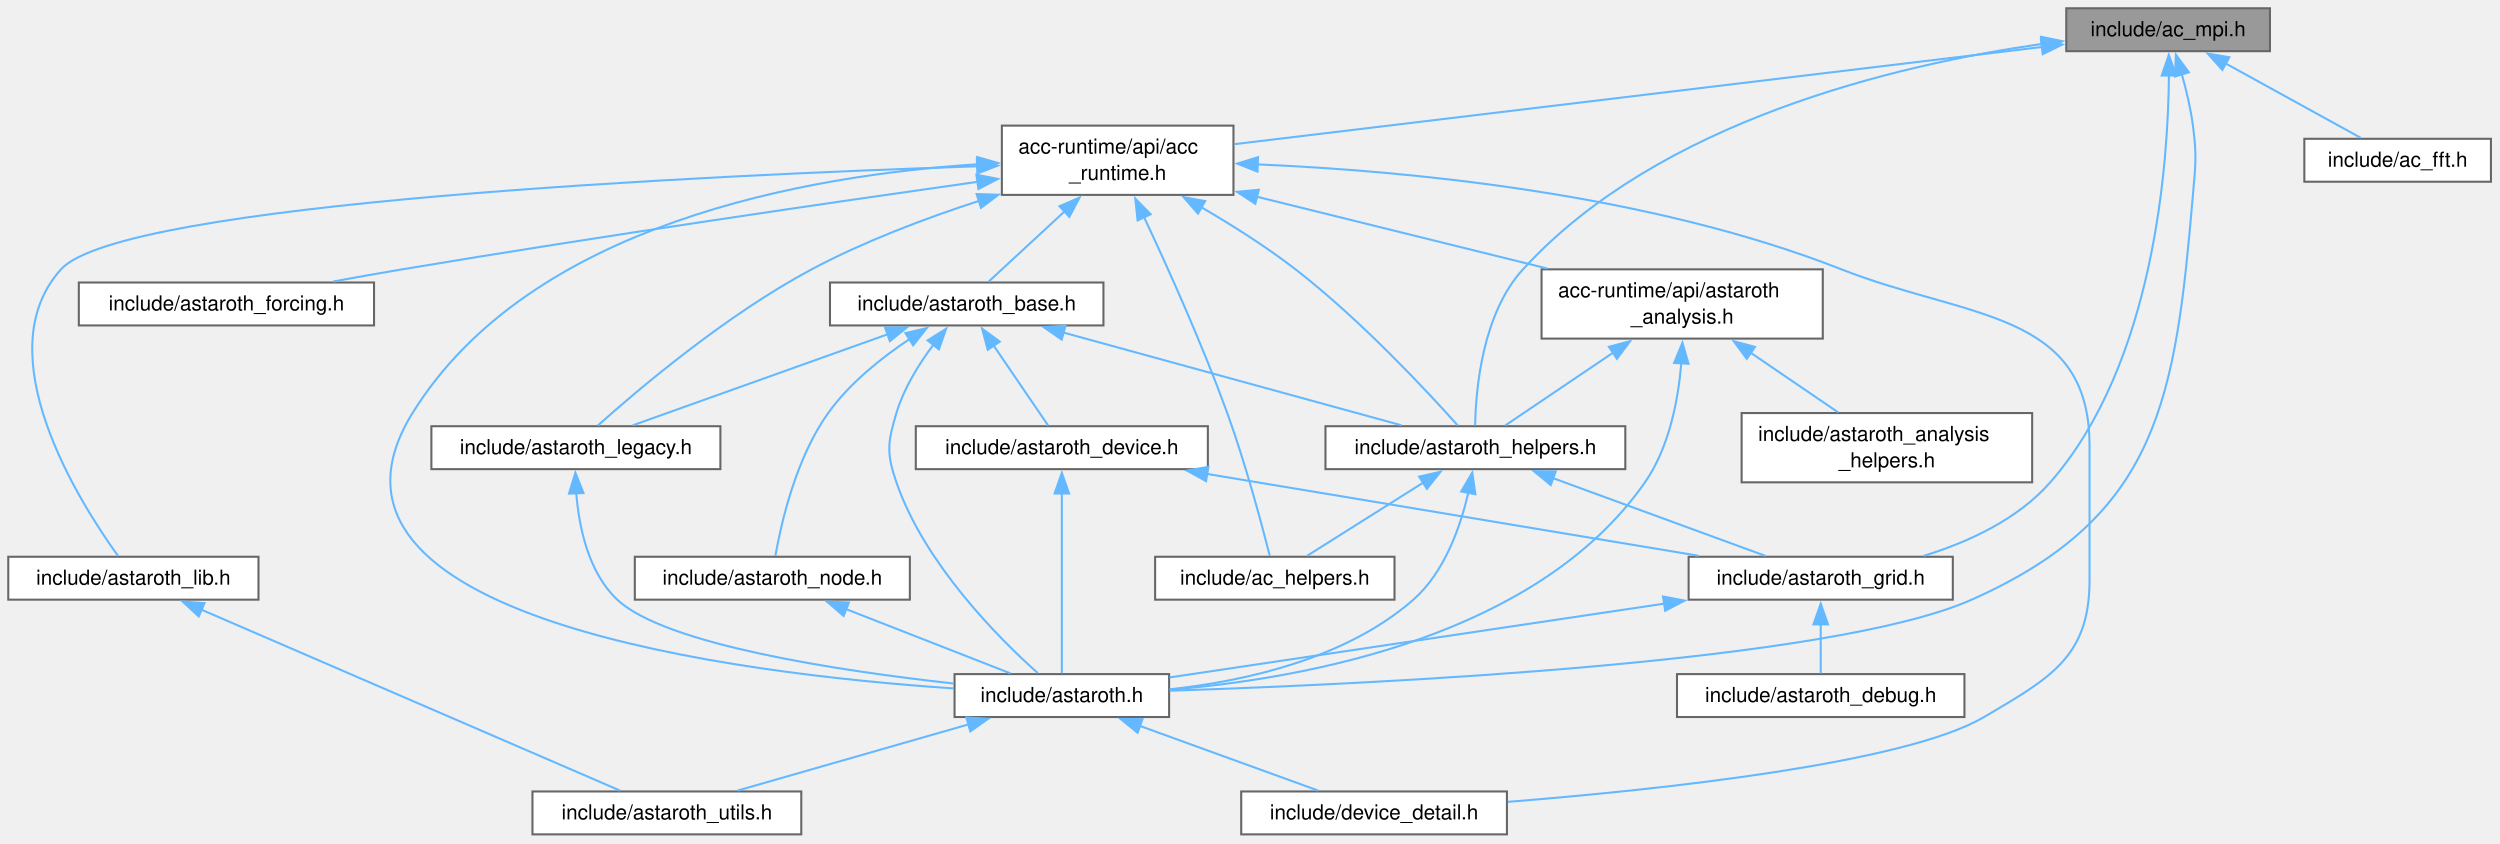
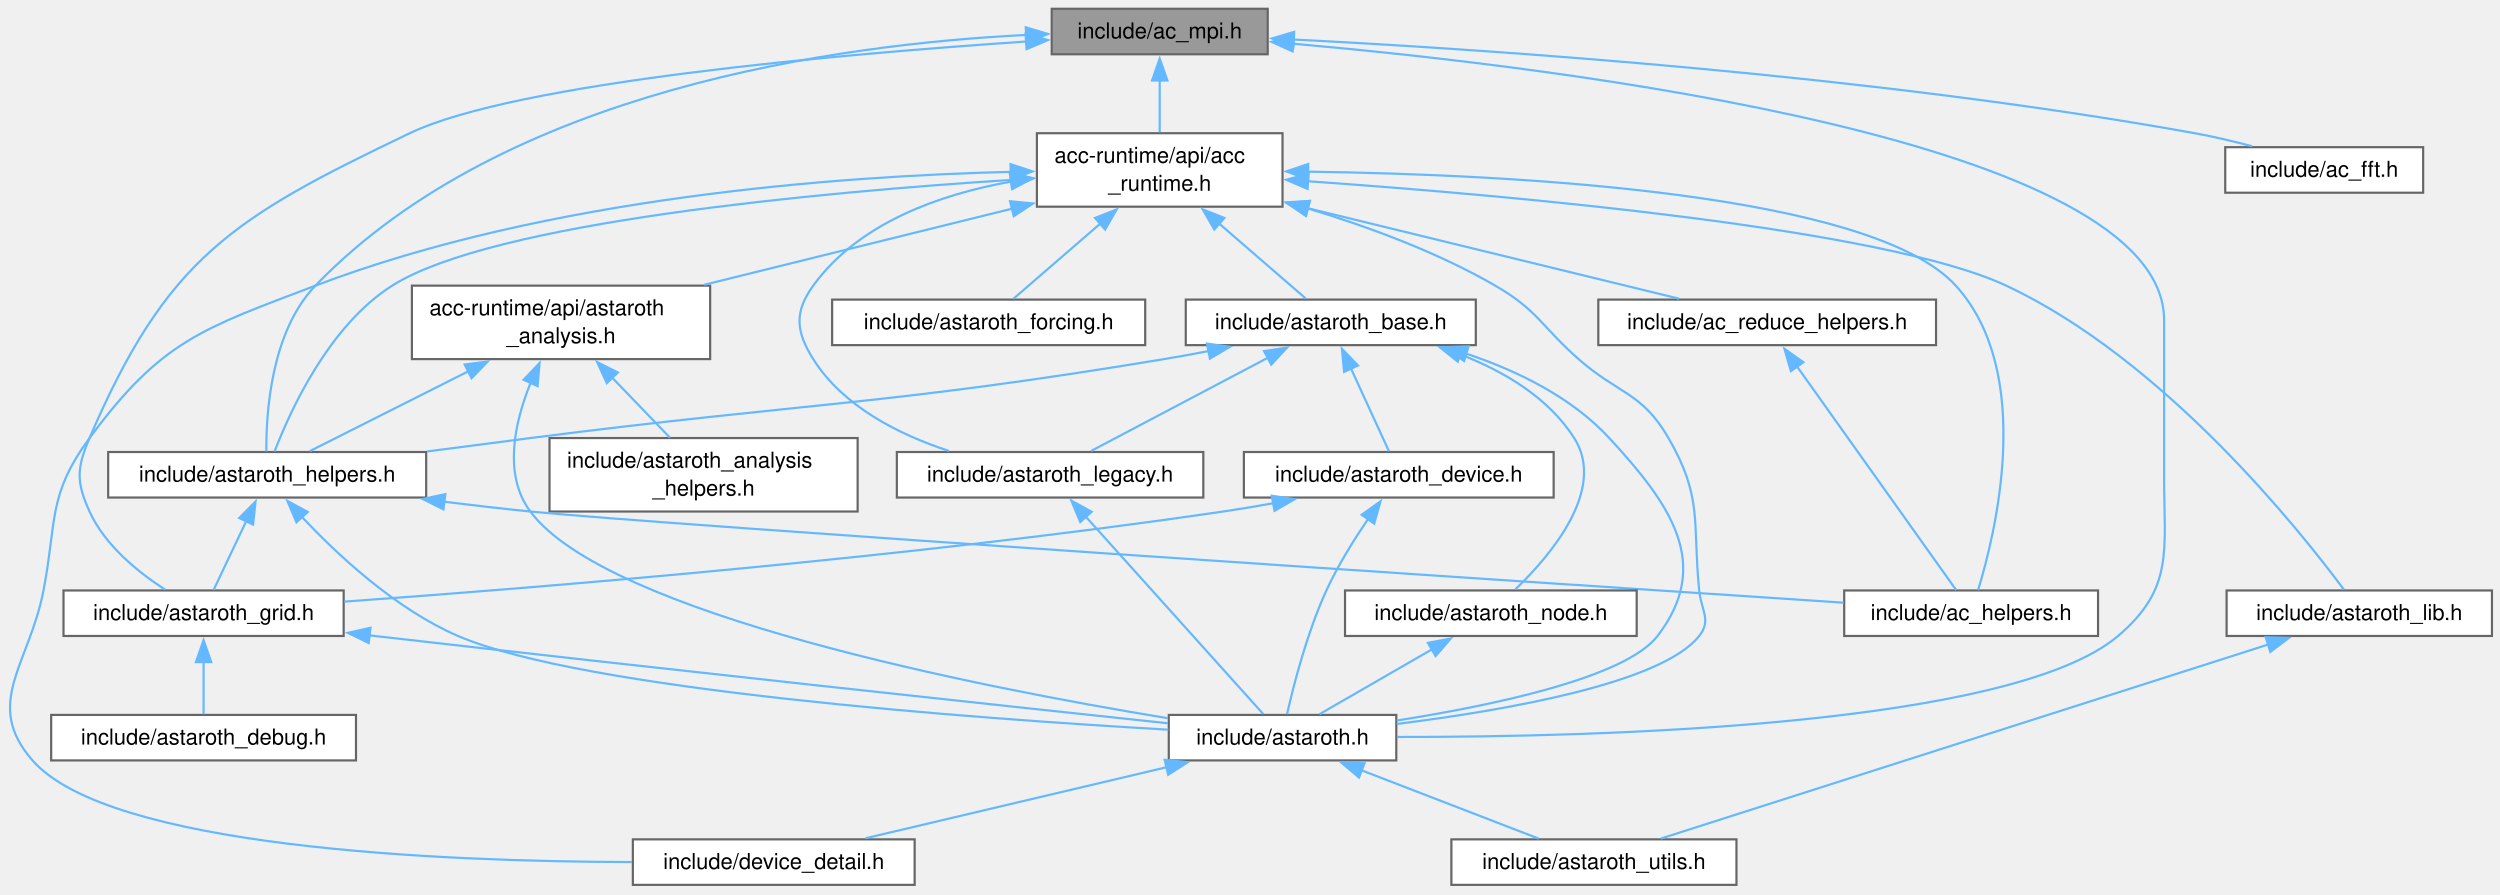
- <svg xmlns="http://www.w3.org/2000/svg" xmlns:xlink="http://www.w3.org/1999/xlink" width="1209pt" height="408pt" viewBox="0.00 0.00 1209.00 408.00">
+ <svg xmlns="http://www.w3.org/2000/svg" xmlns:xlink="http://www.w3.org/1999/xlink" width="1140pt" height="408pt" viewBox="0.00 0.00 1140.00 408.00">
  <g id="graph0" class="graph" transform="scale(1 1) rotate(0) translate(4 403.5)">
    <g id="Node000001" class="node">
      <g id="a_Node000001">
        <a xlink:title=" ">
-           <polygon fill="#999999" stroke="#666666" points="1093.75,-399.5 995.25,-399.5 995.25,-378.75 1093.75,-378.75 1093.75,-399.5" />
-           <text xml:space="preserve" text-anchor="middle" x="1044.5" y="-386" font-family="Helvetica,sans-Serif" font-size="10.00">include/ac_mpi.h</text>
+           <polygon fill="#999999" stroke="#666666" points="574.08,-399.5 475.58,-399.5 475.58,-378.75 574.08,-378.75 574.08,-399.5" />
+           <text xml:space="preserve" text-anchor="middle" x="524.83" y="-386" font-family="Helvetica,sans-Serif" font-size="10.00">include/ac_mpi.h</text>
        </a>
      </g>
    </g>
    <g id="Node000002" class="node">
      <g id="a_Node000002">
        <a xlink:href="acc__runtime_8h.html" target="_top" xlink:title=" ">
-           <polygon fill="white" stroke="#666666" points="592.5,-342.75 480.5,-342.75 480.5,-309.25 592.5,-309.25 592.5,-342.75" />
-           <text xml:space="preserve" text-anchor="start" x="488.5" y="-329.25" font-family="Helvetica,sans-Serif" font-size="10.00">acc-runtime/api/acc</text>
-           <text xml:space="preserve" text-anchor="middle" x="536.5" y="-316.5" font-family="Helvetica,sans-Serif" font-size="10.00">_runtime.h</text>
+           <polygon fill="white" stroke="#666666" points="580.83,-342.75 468.83,-342.75 468.83,-309.25 580.83,-309.25 580.83,-342.75" />
+           <text xml:space="preserve" text-anchor="start" x="476.83" y="-329.25" font-family="Helvetica,sans-Serif" font-size="10.00">acc-runtime/api/acc</text>
+           <text xml:space="preserve" text-anchor="middle" x="524.83" y="-316.5" font-family="Helvetica,sans-Serif" font-size="10.00">_runtime.h</text>
        </a>
      </g>
    </g>
    <g id="edge1_Node000001_Node000002" class="edge">
      <g id="a_edge1_Node000001_Node000002">
        <a xlink:title=" ">
-           <path fill="none" stroke="#63b8ff" d="M983.54,-380.79C884.26,-368.84 689.11,-345.36 592.88,-333.78" />
-           <polygon fill="#63b8ff" stroke="#63b8ff" points="983.02,-384.25 993.36,-381.97 983.85,-377.3 983.02,-384.25" />
+           <path fill="none" stroke="#63b8ff" d="M524.83,-366.84C524.83,-359.1 524.83,-350.47 524.83,-343.23" />
+           <polygon fill="#63b8ff" stroke="#63b8ff" points="521.33,-366.79 524.83,-376.79 528.33,-366.79 521.33,-366.79" />
        </a>
      </g>
    </g>
    <g id="Node000004" class="node">
      <g id="a_Node000004">
        <a xlink:href="astaroth_8h.html" target="_top" xlink:title=" ">
-           <polygon fill="white" stroke="#666666" points="561.38,-77.5 457.62,-77.5 457.62,-56.75 561.38,-56.75 561.38,-77.5" />
-           <text xml:space="preserve" text-anchor="middle" x="509.5" y="-64" font-family="Helvetica,sans-Serif" font-size="10.00">include/astaroth.h</text>
-         </a>
-       </g>
-     </g>
-     <g id="edge32_Node000001_Node000004" class="edge">
-       <g id="a_edge32_Node000001_Node000004">
-         <a xlink:title=" ">
-           <path fill="none" stroke="#63b8ff" d="M1051.12,-367.65C1053.29,-359.93 1055.42,-351.02 1056.5,-342.75 1058.42,-327.99 1057.77,-324.08 1056.5,-309.25 1048.03,-210.46 1040.11,-153.75 949.5,-113.5 881.25,-83.18 662.72,-72.74 561.66,-69.47" />
-           <polygon fill="#63b8ff" stroke="#63b8ff" points="1047.81,-366.5 1048.25,-377.09 1054.51,-368.53 1047.81,-366.5" />
+           <polygon fill="white" stroke="#666666" points="632.71,-77.5 528.96,-77.5 528.96,-56.75 632.71,-56.75 632.71,-77.5" />
+           <text xml:space="preserve" text-anchor="middle" x="580.83" y="-64" font-family="Helvetica,sans-Serif" font-size="10.00">include/astaroth.h</text>
+         </a>
+       </g>
+     </g>
+     <g id="edge34_Node000001_Node000004" class="edge">
+       <g id="a_edge34_Node000001_Node000004">
+         <a xlink:title=" ">
+           <path fill="none" stroke="#63b8ff" d="M585.5,-383.58C710.01,-372.59 982.83,-339.18 982.83,-257.5 982.83,-257.5 982.83,-257.5 982.83,-186 982.83,-152.45 987.41,-135.21 961.83,-113.5 913.39,-72.39 725.61,-67.35 633.03,-67.45" />
+           <polygon fill="#63b8ff" stroke="#63b8ff" points="585.45,-380.07 575.79,-384.42 586.05,-387.05 585.45,-380.07" />
        </a>
      </g>
    </g>
    <g id="Node000008" class="node">
      <g id="a_Node000008">
        <a xlink:href="astaroth__helpers_8h.html" target="_top" xlink:title=" ">
-           <polygon fill="white" stroke="#666666" points="782,-197.38 637,-197.38 637,-176.62 782,-176.62 782,-197.38" />
-           <text xml:space="preserve" text-anchor="middle" x="709.5" y="-183.88" font-family="Helvetica,sans-Serif" font-size="10.00">include/astaroth_helpers.h</text>
-         </a>
-       </g>
-     </g>
-     <g id="edge34_Node000001_Node000008" class="edge">
-       <g id="a_edge34_Node000001_Node000008">
-         <a xlink:title=" ">
-           <path fill="none" stroke="#63b8ff" d="M983.51,-382.26C913.01,-372.19 798.27,-345.17 732.5,-273.25 712.84,-251.76 709.7,-215.21 709.38,-197.79" />
-           <polygon fill="#63b8ff" stroke="#63b8ff" points="982.98,-385.72 993.36,-383.58 983.91,-378.78 982.98,-385.72" />
+           <polygon fill="white" stroke="#666666" points="190.33,-197.38 45.33,-197.38 45.33,-176.62 190.33,-176.62 190.33,-197.38" />
+           <text xml:space="preserve" text-anchor="middle" x="117.83" y="-183.88" font-family="Helvetica,sans-Serif" font-size="10.00">include/astaroth_helpers.h</text>
+         </a>
+       </g>
+     </g>
+     <g id="edge36_Node000001_Node000008" class="edge">
+       <g id="a_edge36_Node000001_Node000008">
+         <a xlink:title=" ">
+           <path fill="none" stroke="#63b8ff" d="M463.89,-387.56C379.07,-383.36 226.14,-362.85 139.83,-273.25 119.58,-252.22 117.3,-215.12 117.45,-197.63" />
+           <polygon fill="#63b8ff" stroke="#63b8ff" points="463.74,-391.06 473.88,-387.99 464.04,-384.06 463.74,-391.06" />
        </a>
      </g>
    </g>
    <g id="Node000010" class="node">
      <g id="a_Node000010">
        <a xlink:href="astaroth__grid_8h.html" target="_top" xlink:title=" ">
-           <polygon fill="white" stroke="#666666" points="940.38,-134.25 812.62,-134.25 812.62,-113.5 940.38,-113.5 940.38,-134.25" />
-           <text xml:space="preserve" text-anchor="middle" x="876.5" y="-120.75" font-family="Helvetica,sans-Serif" font-size="10.00">include/astaroth_grid.h</text>
-         </a>
-       </g>
-     </g>
-     <g id="edge33_Node000001_Node000010" class="edge">
-       <g id="a_edge33_Node000001_Node000010">
-         <a xlink:title=" ">
-           <path fill="none" stroke="#63b8ff" d="M1044.89,-367.17C1044.56,-324.74 1037.93,-227.82 987.5,-170.25 971.79,-152.32 947.93,-141.35 926.35,-134.7" />
-           <polygon fill="#63b8ff" stroke="#63b8ff" points="1041.4,-366.95 1044.84,-376.97 1048.39,-366.99 1041.4,-366.95" />
-         </a>
-       </g>
-     </g>
-     <g id="Node000018" class="node">
-       <g id="a_Node000018">
+           <polygon fill="white" stroke="#666666" points="152.71,-134.25 24.96,-134.25 24.96,-113.5 152.71,-113.5 152.71,-134.25" />
+           <text xml:space="preserve" text-anchor="middle" x="88.83" y="-120.75" font-family="Helvetica,sans-Serif" font-size="10.00">include/astaroth_grid.h</text>
+         </a>
+       </g>
+     </g>
+     <g id="edge35_Node000001_Node000010" class="edge">
+       <g id="a_edge35_Node000001_Node000010">
+         <a xlink:title=" ">
+           <path fill="none" stroke="#63b8ff" d="M464.12,-384.58C379.56,-378.89 231.26,-365.93 182.83,-342.75 102.02,-304.07 72.13,-286.1 36.83,-203.75 30.97,-190.07 30.67,-183.8 36.83,-170.25 43.87,-154.76 59.1,-142.49 71.27,-134.64" />
+           <polygon fill="#63b8ff" stroke="#63b8ff" points="463.64,-388.06 473.85,-385.22 464.1,-381.08 463.64,-388.06" />
+         </a>
+       </g>
+     </g>
+     <g id="Node000019" class="node">
+       <g id="a_Node000019">
        <a xlink:href="ac__fft_8h.html" target="_top" xlink:title=" ">
-           <polygon fill="white" stroke="#666666" points="1200.62,-336.38 1110.38,-336.38 1110.38,-315.62 1200.62,-315.62 1200.62,-336.38" />
-           <text xml:space="preserve" text-anchor="middle" x="1155.5" y="-322.88" font-family="Helvetica,sans-Serif" font-size="10.00">include/ac_fft.h</text>
-         </a>
-       </g>
-     </g>
-     <g id="edge31_Node000001_Node000018" class="edge">
-       <g id="a_edge31_Node000001_Node000018">
-         <a xlink:title=" ">
-           <path fill="none" stroke="#63b8ff" d="M1072.35,-372.79C1092.84,-361.51 1120.09,-346.5 1137.71,-336.8" />
-           <polygon fill="#63b8ff" stroke="#63b8ff" points="1070.73,-369.68 1063.66,-377.57 1074.11,-375.82 1070.73,-369.68" />
+           <polygon fill="white" stroke="#666666" points="1100.96,-336.38 1010.71,-336.38 1010.71,-315.62 1100.96,-315.62 1100.96,-336.38" />
+           <text xml:space="preserve" text-anchor="middle" x="1055.83" y="-322.88" font-family="Helvetica,sans-Serif" font-size="10.00">include/ac_fft.h</text>
+         </a>
+       </g>
+     </g>
+     <g id="edge33_Node000001_Node000019" class="edge">
+       <g id="a_edge33_Node000001_Node000019">
+         <a xlink:title=" ">
+           <path fill="none" stroke="#63b8ff" d="M585.85,-385.48C676.23,-380.84 850.72,-369.09 996.83,-342.75 1005.39,-341.21 1014.52,-339.04 1022.97,-336.8" />
+           <polygon fill="#63b8ff" stroke="#63b8ff" points="585.79,-381.98 575.98,-385.97 586.14,-388.97 585.79,-381.98" />
        </a>
      </g>
    </g>
    <g id="Node000003" class="node">
      <g id="a_Node000003">
        <a xlink:href="astaroth__analysis_8h.html" target="_top" xlink:title=" ">
-           <polygon fill="white" stroke="#666666" points="877.5,-273.25 741.5,-273.25 741.5,-239.75 877.5,-239.75 877.5,-273.25" />
-           <text xml:space="preserve" text-anchor="start" x="749.5" y="-259.75" font-family="Helvetica,sans-Serif" font-size="10.00">acc-runtime/api/astaroth</text>
-           <text xml:space="preserve" text-anchor="middle" x="809.5" y="-247" font-family="Helvetica,sans-Serif" font-size="10.00">_analysis.h</text>
+           <polygon fill="white" stroke="#666666" points="319.83,-273.25 183.83,-273.25 183.83,-239.75 319.83,-239.75 319.83,-273.25" />
+           <text xml:space="preserve" text-anchor="start" x="191.83" y="-259.75" font-family="Helvetica,sans-Serif" font-size="10.00">acc-runtime/api/astaroth</text>
+           <text xml:space="preserve" text-anchor="middle" x="251.83" y="-247" font-family="Helvetica,sans-Serif" font-size="10.00">_analysis.h</text>
        </a>
      </g>
    </g>
    <g id="edge2_Node000002_Node000003" class="edge">
      <g id="a_edge2_Node000002_Node000003">
        <a xlink:title=" ">
-           <path fill="none" stroke="#63b8ff" d="M603.9,-308.34C646.7,-297.75 701.83,-284.12 744.22,-273.64" />
-           <polygon fill="#63b8ff" stroke="#63b8ff" points="603.07,-304.93 594.2,-310.73 604.75,-311.73 603.07,-304.93" />
-         </a>
-       </g>
-     </g>
-     <g id="edge14_Node000002_Node000004" class="edge">
-       <g id="a_edge14_Node000002_Node000004">
-         <a xlink:title=" ">
-           <path fill="none" stroke="#63b8ff" d="M468.81,-324.07C386.77,-318.75 252.44,-295.59 195.5,-203.75 133.86,-104.33 353.03,-77.61 457.33,-70.57" />
-           <polygon fill="#63b8ff" stroke="#63b8ff" points="468.58,-327.56 478.76,-324.63 468.98,-320.57 468.58,-327.56" />
+           <path fill="none" stroke="#63b8ff" d="M457.44,-308.34C414.63,-297.75 359.51,-284.12 317.11,-273.64" />
+           <polygon fill="#63b8ff" stroke="#63b8ff" points="456.58,-311.73 467.13,-310.73 458.26,-304.93 456.58,-311.73" />
+         </a>
+       </g>
+     </g>
+     <g id="edge16_Node000002_Node000004" class="edge">
+       <g id="a_edge16_Node000002_Node000004">
+         <a xlink:title=" ">
+           <path fill="none" stroke="#63b8ff" d="M592.05,-308.55C619.69,-300.21 651.37,-288.56 677.83,-273.25 697.32,-261.98 698.93,-254.62 715.83,-239.75 734.04,-223.73 744.69,-224.74 756.83,-203.75 772.61,-176.48 767.71,-165.6 770.83,-134.25 771.75,-125.07 776.55,-120.74 770.83,-113.5 753.92,-92.07 683.13,-79.65 632.92,-73.38" />
+           <polygon fill="#63b8ff" stroke="#63b8ff" points="591.34,-305.11 582.73,-311.27 593.31,-311.83 591.34,-305.11" />
        </a>
      </g>
    </g>
    <g id="Node000006" class="node">
      <g id="a_Node000006">
        <a xlink:href="device__detail_8h.html" target="_top" xlink:title=" ">
-           <polygon fill="white" stroke="#666666" points="724.75,-20.75 596.25,-20.75 596.25,0 724.75,0 724.75,-20.75" />
-           <text xml:space="preserve" text-anchor="middle" x="660.5" y="-7.25" font-family="Helvetica,sans-Serif" font-size="10.00">include/device_detail.h</text>
-         </a>
-       </g>
-     </g>
-     <g id="edge30_Node000002_Node000006" class="edge">
-       <g id="a_edge30_Node000002_Node000006">
-         <a xlink:title=" ">
-           <path fill="none" stroke="#63b8ff" d="M603.95,-324.01C676.19,-320.92 793.04,-310.01 886.5,-273.25 947.38,-249.3 1006.5,-253.42 1006.5,-188 1006.5,-188 1006.5,-188 1006.5,-122.88 1006.5,-85.76 987.46,-75.62 955.5,-56.75 917.57,-34.36 799.93,-21.7 725.17,-15.72" />
-           <polygon fill="#63b8ff" stroke="#63b8ff" points="604.12,-320.5 594.27,-324.38 604.39,-327.5 604.12,-320.5" />
-         </a>
-       </g>
-     </g>
-     <g id="edge26_Node000002_Node000008" class="edge">
-       <g id="a_edge26_Node000002_Node000008">
-         <a xlink:title=" ">
-           <path fill="none" stroke="#63b8ff" d="M577,-303.25C591.81,-294.63 608.39,-284.17 622.5,-273.25 653.94,-248.92 686.12,-214.35 701,-197.7" />
-           <polygon fill="#63b8ff" stroke="#63b8ff" points="575.34,-300.17 568.39,-308.16 578.81,-306.25 575.34,-300.17" />
+           <polygon fill="white" stroke="#666666" points="413.08,-20.75 284.58,-20.75 284.58,0 413.08,0 413.08,-20.75" />
+           <text xml:space="preserve" text-anchor="middle" x="348.83" y="-7.25" font-family="Helvetica,sans-Serif" font-size="10.00">include/device_detail.h</text>
+         </a>
+       </g>
+     </g>
+     <g id="edge32_Node000002_Node000006" class="edge">
+       <g id="a_edge32_Node000002_Node000006">
+         <a xlink:title=" ">
+           <path fill="none" stroke="#63b8ff" d="M457.15,-325.14C378.42,-323.24 245.72,-313.54 139.83,-273.25 88.22,-253.61 69.61,-248.2 36.83,-203.75 17.68,-177.78 21.95,-165.93 15.83,-134.25 9.29,-100.36 -11.89,-82.73 10.83,-56.75 45.62,-16.98 196.23,-10.61 284.22,-10.4" />
+           <polygon fill="#63b8ff" stroke="#63b8ff" points="456.78,-328.64 466.85,-325.34 456.93,-321.64 456.78,-328.64" />
+         </a>
+       </g>
+     </g>
+     <g id="edge28_Node000002_Node000008" class="edge">
+       <g id="a_edge28_Node000002_Node000008">
+         <a xlink:title=" ">
+           <path fill="none" stroke="#63b8ff" d="M457.45,-321.49C369.27,-315.82 220.58,-302.2 174.83,-273.25 145.8,-254.88 128.14,-215.75 121.21,-197.61" />
+           <polygon fill="#63b8ff" stroke="#63b8ff" points="456.97,-324.97 467.17,-322.1 457.41,-317.98 456.97,-324.97" />
        </a>
      </g>
    </g>
    <g id="Node000009" class="node">
      <g id="a_Node000009">
        <a xlink:href="ac__helpers_8h.html" target="_top" xlink:title=" ">
-           <polygon fill="white" stroke="#666666" points="670.38,-134.25 554.62,-134.25 554.62,-113.5 670.38,-113.5 670.38,-134.25" />
-           <text xml:space="preserve" text-anchor="middle" x="612.5" y="-120.75" font-family="Helvetica,sans-Serif" font-size="10.00">include/ac_helpers.h</text>
+           <polygon fill="white" stroke="#666666" points="952.71,-134.25 836.96,-134.25 836.96,-113.5 952.71,-113.5 952.71,-134.25" />
+           <text xml:space="preserve" text-anchor="middle" x="894.83" y="-120.75" font-family="Helvetica,sans-Serif" font-size="10.00">include/ac_helpers.h</text>
        </a>
      </g>
    </g>
    <g id="edge13_Node000002_Node000009" class="edge">
      <g id="a_edge13_Node000002_Node000009">
        <a xlink:title=" ">
-           <path fill="none" stroke="#63b8ff" d="M549.21,-298.6C560.63,-274.3 577.41,-237.09 589.5,-203.75 598.35,-179.35 606.24,-149.77 610.06,-134.72" />
-           <polygon fill="#63b8ff" stroke="#63b8ff" points="546.15,-296.89 545.03,-307.43 552.47,-299.89 546.15,-296.89" />
+           <path fill="none" stroke="#63b8ff" d="M592.39,-325.22C686.37,-323.95 849.38,-315.51 887.83,-273.25 923.93,-233.57 905.99,-160.42 897.99,-134.38" />
+           <polygon fill="#63b8ff" stroke="#63b8ff" points="592.48,-321.72 582.51,-325.33 592.55,-328.72 592.48,-321.72" />
        </a>
      </g>
    </g>
    <g id="Node000012" class="node">
      <g id="a_Node000012">
+         <a xlink:href="ac__reduce__helpers_8h.html" target="_top" xlink:title=" ">
+           <polygon fill="white" stroke="#666666" points="878.83,-266.88 724.83,-266.88 724.83,-246.12 878.83,-246.12 878.83,-266.88" />
+           <text xml:space="preserve" text-anchor="middle" x="801.83" y="-253.38" font-family="Helvetica,sans-Serif" font-size="10.00">include/ac_reduce_helpers.h</text>
+         </a>
+       </g>
+     </g>
+     <g id="edge14_Node000002_Node000012" class="edge">
+       <g id="a_edge14_Node000002_Node000012">
+         <a xlink:title=" ">
+           <path fill="none" stroke="#63b8ff" d="M592.23,-308.58C645.24,-295.66 717.33,-278.09 761.66,-267.29" />
+           <polygon fill="#63b8ff" stroke="#63b8ff" points="591.58,-305.13 582.69,-310.9 593.24,-311.93 591.58,-305.13" />
+         </a>
+       </g>
+     </g>
+     <g id="Node000013" class="node">
+       <g id="a_Node000013">
        <a xlink:href="astaroth__base_8h.html" target="_top" xlink:title=" ">
-           <polygon fill="white" stroke="#666666" points="529.62,-266.88 397.38,-266.88 397.38,-246.12 529.62,-246.12 529.62,-266.88" />
-           <text xml:space="preserve" text-anchor="middle" x="463.5" y="-253.38" font-family="Helvetica,sans-Serif" font-size="10.00">include/astaroth_base.h</text>
-         </a>
-       </g>
-     </g>
-     <g id="edge15_Node000002_Node000012" class="edge">
-       <g id="a_edge15_Node000002_Node000012">
-         <a xlink:title=" ">
-           <path fill="none" stroke="#63b8ff" d="M510.85,-301.29C498.24,-289.62 483.72,-276.2 474.12,-267.32" />
-           <polygon fill="#63b8ff" stroke="#63b8ff" points="508.37,-303.76 518.09,-307.98 513.12,-298.62 508.37,-303.76" />
-         </a>
-       </g>
-     </g>
-     <g id="Node000014" class="node">
-       <g id="a_Node000014">
+           <polygon fill="white" stroke="#666666" points="668.96,-266.88 536.71,-266.88 536.71,-246.12 668.96,-246.12 668.96,-266.88" />
+           <text xml:space="preserve" text-anchor="middle" x="602.83" y="-253.38" font-family="Helvetica,sans-Serif" font-size="10.00">include/astaroth_base.h</text>
+         </a>
+       </g>
+     </g>
+     <g id="edge17_Node000002_Node000013" class="edge">
+       <g id="a_edge17_Node000002_Node000013">
+         <a xlink:title=" ">
+           <path fill="none" stroke="#63b8ff" d="M551.85,-301.62C565.42,-289.88 581.13,-276.28 591.48,-267.32" />
+           <polygon fill="#63b8ff" stroke="#63b8ff" points="549.73,-298.82 544.46,-308.01 554.31,-304.12 549.73,-298.82" />
+         </a>
+       </g>
+     </g>
+     <g id="Node000015" class="node">
+       <g id="a_Node000015">
        <a xlink:href="astaroth__legacy_8h.html" target="_top" xlink:title=" ">
-           <polygon fill="white" stroke="#666666" points="344.38,-197.38 204.62,-197.38 204.62,-176.62 344.38,-176.62 344.38,-197.38" />
-           <text xml:space="preserve" text-anchor="middle" x="274.5" y="-183.88" font-family="Helvetica,sans-Serif" font-size="10.00">include/astaroth_legacy.h</text>
-         </a>
-       </g>
-     </g>
-     <g id="edge27_Node000002_Node000014" class="edge">
-       <g id="a_edge27_Node000002_Node000014">
-         <a xlink:title=" ">
-           <path fill="none" stroke="#63b8ff" d="M469.43,-306.35C443.4,-297.89 413.83,-286.74 388.5,-273.25 347.05,-251.18 304.33,-214.91 285.06,-197.68" />
-           <polygon fill="#63b8ff" stroke="#63b8ff" points="468.3,-309.67 478.89,-309.35 470.42,-302.99 468.3,-309.67" />
-         </a>
-       </g>
-     </g>
-     <g id="Node000016" class="node">
-       <g id="a_Node000016">
-         <a xlink:href="astaroth__forcing_8h.html" target="_top" xlink:title=" ">
-           <polygon fill="white" stroke="#666666" points="176.88,-266.88 34.12,-266.88 34.12,-246.12 176.88,-246.12 176.88,-266.88" />
-           <text xml:space="preserve" text-anchor="middle" x="105.5" y="-253.38" font-family="Helvetica,sans-Serif" font-size="10.00">include/astaroth_forcing.h</text>
-         </a>
-       </g>
-     </g>
-     <g id="edge25_Node000002_Node000016" class="edge">
-       <g id="a_edge25_Node000002_Node000016">
-         <a xlink:title=" ">
-           <path fill="none" stroke="#63b8ff" d="M468.81,-315.59C398.98,-305.71 286.97,-289.4 190.5,-273.25 179.69,-271.44 168.14,-269.38 157.14,-267.37" />
-           <polygon fill="#63b8ff" stroke="#63b8ff" points="468.18,-319.03 478.57,-316.96 469.16,-312.1 468.18,-319.03" />
+           <polygon fill="white" stroke="#666666" points="544.71,-197.38 404.96,-197.38 404.96,-176.62 544.71,-176.62 544.71,-197.38" />
+           <text xml:space="preserve" text-anchor="middle" x="474.83" y="-183.88" font-family="Helvetica,sans-Serif" font-size="10.00">include/astaroth_legacy.h</text>
+         </a>
+       </g>
+     </g>
+     <g id="edge29_Node000002_Node000015" class="edge">
+       <g id="a_edge29_Node000002_Node000015">
+         <a xlink:title=" ">
+           <path fill="none" stroke="#63b8ff" d="M457.42,-320.77C424.46,-314.89 387.53,-301.81 366.83,-273.25 358.1,-261.19 358.9,-252.35 366.83,-239.75 380.46,-218.11 405.92,-205.32 428.71,-197.87" />
+           <polygon fill="#63b8ff" stroke="#63b8ff" points="456.5,-324.17 466.92,-322.26 457.58,-317.25 456.5,-324.17" />
        </a>
      </g>
    </g>
    <g id="Node000017" class="node">
      <g id="a_Node000017">
+         <a xlink:href="astaroth__forcing_8h.html" target="_top" xlink:title=" ">
+           <polygon fill="white" stroke="#666666" points="518.21,-266.88 375.46,-266.88 375.46,-246.12 518.21,-246.12 518.21,-266.88" />
+           <text xml:space="preserve" text-anchor="middle" x="446.83" y="-253.38" font-family="Helvetica,sans-Serif" font-size="10.00">include/astaroth_forcing.h</text>
+         </a>
+       </g>
+     </g>
+     <g id="edge27_Node000002_Node000017" class="edge">
+       <g id="a_edge27_Node000002_Node000017">
+         <a xlink:title=" ">
+           <path fill="none" stroke="#63b8ff" d="M497.82,-301.62C484.25,-289.88 468.54,-276.28 458.18,-267.32" />
+           <polygon fill="#63b8ff" stroke="#63b8ff" points="495.35,-304.12 505.2,-308.01 499.93,-298.82 495.35,-304.12" />
+         </a>
+       </g>
+     </g>
+     <g id="Node000018" class="node">
+       <g id="a_Node000018">
        <a xlink:href="astaroth__lib_8h.html" target="_top" xlink:title=" ">
-           <polygon fill="white" stroke="#666666" points="121,-134.25 0,-134.25 0,-113.5 121,-113.5 121,-134.25" />
-           <text xml:space="preserve" text-anchor="middle" x="60.5" y="-120.75" font-family="Helvetica,sans-Serif" font-size="10.00">include/astaroth_lib.h</text>
-         </a>
-       </g>
-     </g>
-     <g id="edge28_Node000002_Node000017" class="edge">
-       <g id="a_edge28_Node000002_Node000017">
-         <a xlink:title=" ">
-           <path fill="none" stroke="#63b8ff" d="M468.88,-323.1C336.77,-318.69 54.69,-305.55 25.5,-273.25 -11.24,-232.61 34.32,-160.68 53.11,-134.63" />
-           <polygon fill="#63b8ff" stroke="#63b8ff" points="468.41,-326.59 478.52,-323.41 468.64,-319.59 468.41,-326.59" />
+           <polygon fill="white" stroke="#666666" points="1132.33,-134.25 1011.33,-134.25 1011.33,-113.5 1132.33,-113.5 1132.33,-134.25" />
+           <text xml:space="preserve" text-anchor="middle" x="1071.83" y="-120.75" font-family="Helvetica,sans-Serif" font-size="10.00">include/astaroth_lib.h</text>
+         </a>
+       </g>
+     </g>
+     <g id="edge30_Node000002_Node000018" class="edge">
+       <g id="a_edge30_Node000002_Node000018">
+         <a xlink:title=" ">
+           <path fill="none" stroke="#63b8ff" d="M592.23,-320.86C687.42,-314.18 855.77,-299.1 910.83,-273.25 982.75,-239.49 1044.55,-161.96 1064.82,-134.63" />
+           <polygon fill="#63b8ff" stroke="#63b8ff" points="592.25,-317.35 582.51,-321.52 592.73,-324.33 592.25,-317.35" />
        </a>
      </g>
    </g>
    <g id="edge3_Node000003_Node000004" class="edge">
      <g id="a_edge3_Node000003_Node000004">
        <a xlink:title=" ">
-           <path fill="none" stroke="#63b8ff" d="M809.08,-227.87C807.58,-210.03 803.23,-187.09 791.5,-170.25 739.73,-95.89 628.06,-75.44 561.83,-69.96" />
-           <polygon fill="#63b8ff" stroke="#63b8ff" points="805.58,-227.97 809.63,-237.76 812.57,-227.58 805.58,-227.97" />
+           <path fill="none" stroke="#63b8ff" d="M237.94,-228.88C230.58,-210.7 225.36,-186.98 237.83,-170.25 272.74,-123.43 441.36,-90.3 528.48,-76" />
+           <polygon fill="#63b8ff" stroke="#63b8ff" points="234.75,-230.31 242.05,-237.99 241.13,-227.43 234.75,-230.31" />
        </a>
      </g>
    </g>
    <g id="Node000007" class="node">
      <g id="a_Node000007">
        <a xlink:href="astaroth__analysis__helpers_8h.html" target="_top" xlink:title=" ">
-           <polygon fill="white" stroke="#666666" points="978.75,-203.75 838.25,-203.75 838.25,-170.25 978.75,-170.25 978.75,-203.75" />
-           <text xml:space="preserve" text-anchor="start" x="846.25" y="-190.25" font-family="Helvetica,sans-Serif" font-size="10.00">include/astaroth_analysis</text>
-           <text xml:space="preserve" text-anchor="middle" x="908.5" y="-177.5" font-family="Helvetica,sans-Serif" font-size="10.00">_helpers.h</text>
+           <polygon fill="white" stroke="#666666" points="387.08,-203.75 246.58,-203.75 246.58,-170.25 387.08,-170.25 387.08,-203.75" />
+           <text xml:space="preserve" text-anchor="start" x="254.58" y="-190.25" font-family="Helvetica,sans-Serif" font-size="10.00">include/astaroth_analysis</text>
+           <text xml:space="preserve" text-anchor="middle" x="316.83" y="-177.5" font-family="Helvetica,sans-Serif" font-size="10.00">_helpers.h</text>
        </a>
      </g>
    </g>
    <g id="edge6_Node000003_Node000007" class="edge">
      <g id="a_edge6_Node000003_Node000007">
        <a xlink:title=" ">
-           <path fill="none" stroke="#63b8ff" d="M842.47,-233.02C856.39,-223.53 872.28,-212.7 884.98,-204.04" />
-           <polygon fill="#63b8ff" stroke="#63b8ff" points="840.75,-229.95 834.46,-238.48 844.7,-235.74 840.75,-229.95" />
+           <path fill="none" stroke="#63b8ff" d="M274.97,-231.47C283.8,-222.31 293.62,-212.1 301.54,-203.88" />
+           <polygon fill="#63b8ff" stroke="#63b8ff" points="272.7,-228.78 268.29,-238.41 277.74,-233.64 272.7,-228.78" />
        </a>
      </g>
    </g>
    <g id="edge7_Node000003_Node000008" class="edge">
      <g id="a_edge7_Node000003_Node000008">
        <a xlink:title=" ">
-           <path fill="none" stroke="#63b8ff" d="M776.1,-232.96C758.4,-221.01 737.57,-206.94 723.98,-197.77" />
-           <polygon fill="#63b8ff" stroke="#63b8ff" points="774.05,-235.79 784.29,-238.49 777.96,-229.99 774.05,-235.79" />
+           <path fill="none" stroke="#63b8ff" d="M209.7,-234.27C185.44,-222.06 156.12,-207.28 137.23,-197.77" />
+           <polygon fill="#63b8ff" stroke="#63b8ff" points="207.88,-237.28 218.39,-238.65 211.03,-231.03 207.88,-237.28" />
        </a>
      </g>
    </g>
    <g id="Node000005" class="node">
      <g id="a_Node000005">
        <a xlink:href="astaroth__utils_8h.html" target="_top" xlink:title="Functions for loading and updating AcMeshInfo.">
-           <polygon fill="white" stroke="#666666" points="383.5,-20.75 253.5,-20.75 253.5,0 383.5,0 383.5,-20.75" />
-           <text xml:space="preserve" text-anchor="middle" x="318.5" y="-7.25" font-family="Helvetica,sans-Serif" font-size="10.00">include/astaroth_utils.h</text>
+           <polygon fill="white" stroke="#666666" points="787.83,-20.75 657.83,-20.75 657.83,0 787.83,0 787.83,-20.75" />
+           <text xml:space="preserve" text-anchor="middle" x="722.83" y="-7.25" font-family="Helvetica,sans-Serif" font-size="10.00">include/astaroth_utils.h</text>
        </a>
      </g>
    </g>
    <g id="edge4_Node000004_Node000005" class="edge">
      <g id="a_edge4_Node000004_Node000005">
        <a xlink:title=" ">
-           <path fill="none" stroke="#63b8ff" d="M464.7,-53.28C430.45,-43.47 383.95,-30.14 352.67,-21.17" />
-           <polygon fill="#63b8ff" stroke="#63b8ff" points="463.32,-56.53 473.9,-55.92 465.25,-49.8 463.32,-56.53" />
+           <path fill="none" stroke="#63b8ff" d="M616.85,-52.24C642.1,-42.5 675.22,-29.73 697.67,-21.08" />
+           <polygon fill="#63b8ff" stroke="#63b8ff" points="615.7,-48.93 607.63,-55.79 618.22,-55.46 615.7,-48.93" />
        </a>
      </g>
    </g>
    <g id="edge5_Node000004_Node000006" class="edge">
      <g id="a_edge5_Node000004_Node000006">
        <a xlink:title=" ">
-           <path fill="none" stroke="#63b8ff" d="M547.05,-52.51C573.89,-42.78 609.4,-29.9 633.48,-21.17" />
-           <polygon fill="#63b8ff" stroke="#63b8ff" points="546.13,-49.12 537.92,-55.82 548.51,-55.7 546.13,-49.12" />
+           <path fill="none" stroke="#63b8ff" d="M528.06,-53.67C486.42,-43.84 429.13,-30.32 390.63,-21.24" />
+           <polygon fill="#63b8ff" stroke="#63b8ff" points="527.08,-57.04 537.62,-55.93 528.69,-50.22 527.08,-57.04" />
        </a>
      </g>
    </g>
    <g id="edge9_Node000008_Node000004" class="edge">
      <g id="a_edge9_Node000008_Node000004">
        <a xlink:title=" ">
-           <path fill="none" stroke="#63b8ff" d="M706.1,-165.34C702.34,-149.01 694.68,-126.81 679.5,-113.5 646.99,-85.01 598.48,-74.15 561.59,-70.14" />
-           <polygon fill="#63b8ff" stroke="#63b8ff" points="702.63,-165.82 707.98,-174.96 709.5,-164.48 702.63,-165.82" />
+           <path fill="none" stroke="#63b8ff" d="M133.4,-168.07C149.44,-150.93 176.09,-125.91 204.83,-113.5 261.88,-88.88 439.64,-75.88 528.77,-70.76" />
+           <polygon fill="#63b8ff" stroke="#63b8ff" points="131.17,-165.33 127.05,-175.09 136.35,-170.03 131.17,-165.33" />
        </a>
      </g>
    </g>
    <g id="edge8_Node000008_Node000009" class="edge">
      <g id="a_edge8_Node000008_Node000009">
        <a xlink:title=" ">
-           <path fill="none" stroke="#63b8ff" d="M684.42,-170.2C666.6,-158.97 643.23,-144.24 628.05,-134.67" />
-           <polygon fill="#63b8ff" stroke="#63b8ff" points="682.31,-173 692.63,-175.37 686.04,-167.08 682.31,-173" />
+           <path fill="none" stroke="#63b8ff" d="M198.62,-174.7C211.72,-173.07 225.14,-171.52 237.83,-170.25 296.49,-164.38 687.09,-138.52 836.69,-128.68" />
+           <polygon fill="#63b8ff" stroke="#63b8ff" points="198.21,-171.23 188.73,-175.96 199.1,-178.17 198.21,-171.23" />
        </a>
      </g>
    </g>
    <g id="edge10_Node000008_Node000010" class="edge">
      <g id="a_edge10_Node000008_Node000010">
        <a xlink:title=" ">
-           <path fill="none" stroke="#63b8ff" d="M746.81,-172.34C778.05,-160.91 821.88,-144.87 849.74,-134.67" />
-           <polygon fill="#63b8ff" stroke="#63b8ff" points="745.94,-168.93 737.75,-175.66 748.35,-175.51 745.94,-168.93" />
+           <path fill="none" stroke="#63b8ff" d="M108.39,-166.09C103.35,-155.48 97.39,-142.91 93.39,-134.47" />
+           <polygon fill="#63b8ff" stroke="#63b8ff" points="105.08,-167.28 112.53,-174.81 111.4,-164.28 105.08,-167.28" />
        </a>
      </g>
    </g>
    <g id="edge11_Node000010_Node000004" class="edge">
      <g id="a_edge11_Node000010_Node000004">
        <a xlink:title=" ">
-           <path fill="none" stroke="#63b8ff" d="M800.99,-111.61C729.52,-100.95 624.14,-85.23 561.6,-75.9" />
-           <polygon fill="#63b8ff" stroke="#63b8ff" points="800.25,-115.04 810.66,-113.05 801.28,-108.12 800.25,-115.04" />
+           <path fill="none" stroke="#63b8ff" d="M164.3,-113.79C165.15,-113.69 165.99,-113.6 166.83,-113.5 296.85,-98.56 449.97,-82.06 528.53,-73.68" />
+           <polygon fill="#63b8ff" stroke="#63b8ff" points="164.13,-110.29 154.6,-114.92 164.94,-117.24 164.13,-110.29" />
        </a>
      </g>
    </g>
    <g id="Node000011" class="node">
      <g id="a_Node000011">
        <a xlink:href="astaroth__debug_8h.html" target="_top" xlink:title=" ">
-           <polygon fill="white" stroke="#666666" points="946,-77.5 807,-77.5 807,-56.75 946,-56.75 946,-77.5" />
-           <text xml:space="preserve" text-anchor="middle" x="876.5" y="-64" font-family="Helvetica,sans-Serif" font-size="10.00">include/astaroth_debug.h</text>
+           <polygon fill="white" stroke="#666666" points="158.33,-77.5 19.33,-77.5 19.33,-56.75 158.33,-56.75 158.33,-77.5" />
+           <text xml:space="preserve" text-anchor="middle" x="88.83" y="-64" font-family="Helvetica,sans-Serif" font-size="10.00">include/astaroth_debug.h</text>
        </a>
      </g>
    </g>
    <g id="edge12_Node000010_Node000011" class="edge">
      <g id="a_edge12_Node000010_Node000011">
        <a xlink:title=" ">
-           <path fill="none" stroke="#63b8ff" d="M876.5,-101.63C876.5,-93.41 876.5,-84.43 876.5,-77.83" />
-           <polygon fill="#63b8ff" stroke="#63b8ff" points="873,-101.57 876.5,-111.57 880,-101.57 873,-101.57" />
-         </a>
-       </g>
-     </g>
-     <g id="edge16_Node000012_Node000004" class="edge">
-       <g id="a_edge16_Node000012_Node000004">
-         <a xlink:title=" ">
-           <path fill="none" stroke="#63b8ff" d="M447.33,-236.72C440.39,-227.45 433.07,-215.7 429.5,-203.75 425.23,-189.49 424.64,-184.32 429.5,-170.25 443.16,-130.65 479.2,-94.68 497.89,-77.97" />
-           <polygon fill="#63b8ff" stroke="#63b8ff" points="444.59,-238.9 453.56,-244.53 450.05,-234.53 444.59,-238.9" />
-         </a>
-       </g>
-     </g>
-     <g id="edge20_Node000012_Node000008" class="edge">
-       <g id="a_edge20_Node000012_Node000008">
-         <a xlink:title=" ">
-           <path fill="none" stroke="#63b8ff" d="M510.2,-242.69C557.76,-229.64 630.49,-209.68 673.69,-197.83" />
-           <polygon fill="#63b8ff" stroke="#63b8ff" points="509.45,-239.26 500.73,-245.28 511.3,-246.01 509.45,-239.26" />
-         </a>
-       </g>
-     </g>
-     <g id="Node000013" class="node">
-       <g id="a_Node000013">
-         <a xlink:href="astaroth__device_8h.html" target="_top" xlink:title=" ">
-           <polygon fill="white" stroke="#666666" points="580.12,-197.38 438.88,-197.38 438.88,-176.62 580.12,-176.62 580.12,-197.38" />
-           <text xml:space="preserve" text-anchor="middle" x="509.5" y="-183.88" font-family="Helvetica,sans-Serif" font-size="10.00">include/astaroth_device.h</text>
-         </a>
-       </g>
-     </g>
-     <g id="edge17_Node000012_Node000013" class="edge">
-       <g id="a_edge17_Node000012_Node000013">
-         <a xlink:title=" ">
-           <path fill="none" stroke="#63b8ff" d="M476.38,-236.6C485.02,-223.93 496.03,-207.77 502.92,-197.65" />
-           <polygon fill="#63b8ff" stroke="#63b8ff" points="473.68,-234.34 470.94,-244.58 479.47,-238.29 473.68,-234.34" />
-         </a>
-       </g>
-     </g>
-     <g id="edge21_Node000012_Node000014" class="edge">
-       <g id="a_edge21_Node000012_Node000014">
-         <a xlink:title=" ">
-           <path fill="none" stroke="#63b8ff" d="M425.28,-241.85C388.73,-228.8 334.5,-209.43 302.02,-197.83" />
-           <polygon fill="#63b8ff" stroke="#63b8ff" points="424,-245.11 434.59,-245.18 426.35,-238.52 424,-245.11" />
-         </a>
-       </g>
-     </g>
-     <g id="Node000015" class="node">
-       <g id="a_Node000015">
-         <a xlink:href="astaroth__node_8h.html" target="_top" xlink:title=" ">
-           <polygon fill="white" stroke="#666666" points="436,-134.25 303,-134.25 303,-113.5 436,-113.5 436,-134.25" />
-           <text xml:space="preserve" text-anchor="middle" x="369.5" y="-120.75" font-family="Helvetica,sans-Serif" font-size="10.00">include/astaroth_node.h</text>
-         </a>
-       </g>
-     </g>
-     <g id="edge23_Node000012_Node000015" class="edge">
-       <g id="a_edge23_Node000012_Node000015">
-         <a xlink:title=" ">
-           <path fill="none" stroke="#63b8ff" d="M436.06,-239.68C422.52,-230.66 406.9,-218.27 396.5,-203.75 380.91,-181.98 373.75,-150.48 370.98,-134.69" />
-           <polygon fill="#63b8ff" stroke="#63b8ff" points="433.85,-242.42 444.17,-244.82 437.6,-236.51 433.85,-242.42" />
+           <path fill="none" stroke="#63b8ff" d="M88.83,-101.63C88.83,-93.41 88.83,-84.43 88.83,-77.83" />
+           <polygon fill="#63b8ff" stroke="#63b8ff" points="85.33,-101.57 88.83,-111.57 92.33,-101.57 85.33,-101.57" />
+         </a>
+       </g>
+     </g>
+     <g id="edge15_Node000012_Node000009" class="edge">
+       <g id="a_edge15_Node000012_Node000009">
+         <a xlink:title=" ">
+           <path fill="none" stroke="#63b8ff" d="M815.42,-236.42C835.6,-208.07 872.75,-155.89 888.01,-134.45" />
+           <polygon fill="#63b8ff" stroke="#63b8ff" points="812.65,-234.27 809.7,-244.45 818.35,-238.33 812.65,-234.27" />
        </a>
      </g>
    </g>
    <g id="edge18_Node000013_Node000004" class="edge">
      <g id="a_edge18_Node000013_Node000004">
        <a xlink:title=" ">
-           <path fill="none" stroke="#63b8ff" d="M509.5,-164.96C509.5,-139.27 509.5,-96.92 509.5,-77.9" />
-           <polygon fill="#63b8ff" stroke="#63b8ff" points="506,-164.84 509.5,-174.84 513,-164.84 506,-164.84" />
-         </a>
-       </g>
-     </g>
-     <g id="edge19_Node000013_Node000010" class="edge">
-       <g id="a_edge19_Node000013_Node000010">
-         <a xlink:title=" ">
-           <path fill="none" stroke="#63b8ff" d="M579.64,-174.32C648.55,-162.84 752.54,-145.52 817.38,-134.72" />
-           <polygon fill="#63b8ff" stroke="#63b8ff" points="579.25,-170.84 569.96,-175.93 580.4,-177.74 579.25,-170.84" />
-         </a>
-       </g>
-     </g>
-     <g id="edge22_Node000014_Node000004" class="edge">
-       <g id="a_edge22_Node000014_Node000004">
-         <a xlink:title=" ">
-           <path fill="none" stroke="#63b8ff" d="M274.65,-165.32C275.93,-148.97 280.4,-126.76 294.5,-113.5 317.6,-91.77 401.37,-79.13 457.27,-72.93" />
-           <polygon fill="#63b8ff" stroke="#63b8ff" points="271.17,-164.79 274.26,-174.92 278.17,-165.07 271.17,-164.79" />
+           <path fill="none" stroke="#63b8ff" d="M664.51,-242.26C687.72,-234.5 712.62,-222.41 729.83,-203.75 757.83,-173.41 777.01,-146.22 751.83,-113.5 737.32,-94.63 677.69,-81.98 632.9,-74.93" />
+           <polygon fill="#63b8ff" stroke="#63b8ff" points="663.61,-238.87 655.1,-245.18 665.69,-245.56 663.61,-238.87" />
+         </a>
+       </g>
+     </g>
+     <g id="edge22_Node000013_Node000008" class="edge">
+       <g id="a_edge22_Node000013_Node000008">
+         <a xlink:title=" ">
+           <path fill="none" stroke="#63b8ff" d="M547.53,-243.5C540.58,-242.15 533.55,-240.86 526.83,-239.75 399.14,-218.6 366.22,-220.17 237.83,-203.75 222.62,-201.8 206.32,-199.69 190.8,-197.65" />
+           <polygon fill="#63b8ff" stroke="#63b8ff" points="546.36,-246.83 556.85,-245.36 547.73,-239.97 546.36,-246.83" />
+         </a>
+       </g>
+     </g>
+     <g id="Node000014" class="node">
+       <g id="a_Node000014">
+         <a xlink:href="astaroth__device_8h.html" target="_top" xlink:title=" ">
+           <polygon fill="white" stroke="#666666" points="704.46,-197.38 563.21,-197.38 563.21,-176.62 704.46,-176.62 704.46,-197.38" />
+           <text xml:space="preserve" text-anchor="middle" x="633.83" y="-183.88" font-family="Helvetica,sans-Serif" font-size="10.00">include/astaroth_device.h</text>
+         </a>
+       </g>
+     </g>
+     <g id="edge19_Node000013_Node000014" class="edge">
+       <g id="a_edge19_Node000013_Node000014">
+         <a xlink:title=" ">
+           <path fill="none" stroke="#63b8ff" d="M612.04,-235.46C617.77,-222.97 624.89,-207.47 629.4,-197.65" />
+           <polygon fill="#63b8ff" stroke="#63b8ff" points="608.9,-233.91 607.91,-244.45 615.26,-236.83 608.9,-233.91" />
+         </a>
+       </g>
+     </g>
+     <g id="edge23_Node000013_Node000015" class="edge">
+       <g id="a_edge23_Node000013_Node000015">
+         <a xlink:title=" ">
+           <path fill="none" stroke="#63b8ff" d="M574.35,-240.48C549.68,-227.47 514.71,-209.03 493.47,-197.83" />
+           <polygon fill="#63b8ff" stroke="#63b8ff" points="572.4,-243.41 582.88,-244.98 575.67,-237.22 572.4,-243.41" />
+         </a>
+       </g>
+     </g>
+     <g id="Node000016" class="node">
+       <g id="a_Node000016">
+         <a xlink:href="astaroth__node_8h.html" target="_top" xlink:title=" ">
+           <polygon fill="white" stroke="#666666" points="742.33,-134.25 609.33,-134.25 609.33,-113.5 742.33,-113.5 742.33,-134.25" />
+           <text xml:space="preserve" text-anchor="middle" x="675.83" y="-120.75" font-family="Helvetica,sans-Serif" font-size="10.00">include/astaroth_node.h</text>
+         </a>
+       </g>
+     </g>
+     <g id="edge25_Node000013_Node000016" class="edge">
+       <g id="a_edge25_Node000013_Node000016">
+         <a xlink:title=" ">
+           <path fill="none" stroke="#63b8ff" d="M661.78,-241.93C681.8,-234.2 702.07,-222.22 713.83,-203.75 728.78,-180.29 702.94,-150.07 686.99,-134.74" />
+           <polygon fill="#63b8ff" stroke="#63b8ff" points="660.76,-238.58 652.49,-245.2 663.08,-245.18 660.76,-238.58" />
+         </a>
+       </g>
+     </g>
+     <g id="edge20_Node000014_Node000004" class="edge">
+       <g id="a_edge20_Node000014_Node000004">
+         <a xlink:title=" ">
+           <path fill="none" stroke="#63b8ff" d="M619.9,-166.94C613.44,-157.46 606.06,-145.63 600.83,-134.25 592.02,-115.07 585.87,-91.01 582.89,-77.84" />
+           <polygon fill="#63b8ff" stroke="#63b8ff" points="616.9,-168.76 625.52,-174.92 622.63,-164.73 616.9,-168.76" />
+         </a>
+       </g>
+     </g>
+     <g id="edge21_Node000014_Node000010" class="edge">
+       <g id="a_edge21_Node000014_Node000010">
+         <a xlink:title=" ">
+           <path fill="none" stroke="#63b8ff" d="M576.74,-174.06C569.06,-172.66 561.27,-171.34 553.83,-170.25 411.39,-149.33 242.93,-135.61 153.01,-129.16" />
+           <polygon fill="#63b8ff" stroke="#63b8ff" points="575.89,-177.46 586.37,-175.87 577.19,-170.58 575.89,-177.46" />
        </a>
      </g>
    </g>
    <g id="edge24_Node000015_Node000004" class="edge">
      <g id="a_edge24_Node000015_Node000004">
        <a xlink:title=" ">
-           <path fill="none" stroke="#63b8ff" d="M405.01,-108.99C429.91,-99.25 462.56,-86.48 484.69,-77.83" />
-           <polygon fill="#63b8ff" stroke="#63b8ff" points="403.98,-105.63 395.94,-112.54 406.53,-112.15 403.98,-105.63" />
-         </a>
-       </g>
-     </g>
-     <g id="edge29_Node000017_Node000005" class="edge">
-       <g id="a_edge29_Node000017_Node000005">
-         <a xlink:title=" ">
-           <path fill="none" stroke="#63b8ff" d="M93.51,-108.61C146.76,-85.6 250.26,-40.87 295.92,-21.13" />
-           <polygon fill="#63b8ff" stroke="#63b8ff" points="92.12,-105.39 84.33,-112.57 94.9,-111.82 92.12,-105.39" />
+           <path fill="none" stroke="#63b8ff" d="M490.99,-168.04C513.69,-142.79 554.23,-97.7 572.04,-77.9" />
+           <polygon fill="#63b8ff" stroke="#63b8ff" points="488.6,-165.45 484.52,-175.23 493.81,-170.13 488.6,-165.45" />
+         </a>
+       </g>
+     </g>
+     <g id="edge26_Node000016_Node000004" class="edge">
+       <g id="a_edge26_Node000016_Node000004">
+         <a xlink:title=" ">
+           <path fill="none" stroke="#63b8ff" d="M649.2,-107.53C632.67,-98 611.95,-86.06 597.67,-77.83" />
+           <polygon fill="#63b8ff" stroke="#63b8ff" points="647.13,-110.37 657.54,-112.33 650.62,-104.31 647.13,-110.37" />
+         </a>
+       </g>
+     </g>
+     <g id="edge31_Node000018_Node000005" class="edge">
+       <g id="a_edge31_Node000018_Node000005">
+         <a xlink:title=" ">
+           <path fill="none" stroke="#63b8ff" d="M1030.41,-109.64C959.39,-86.95 815.98,-41.13 753.3,-21.11" />
+           <polygon fill="#63b8ff" stroke="#63b8ff" points="1029.14,-112.91 1039.73,-112.62 1031.27,-106.24 1029.14,-112.91" />
        </a>
      </g>
    </g>
  </g>
</svg>
